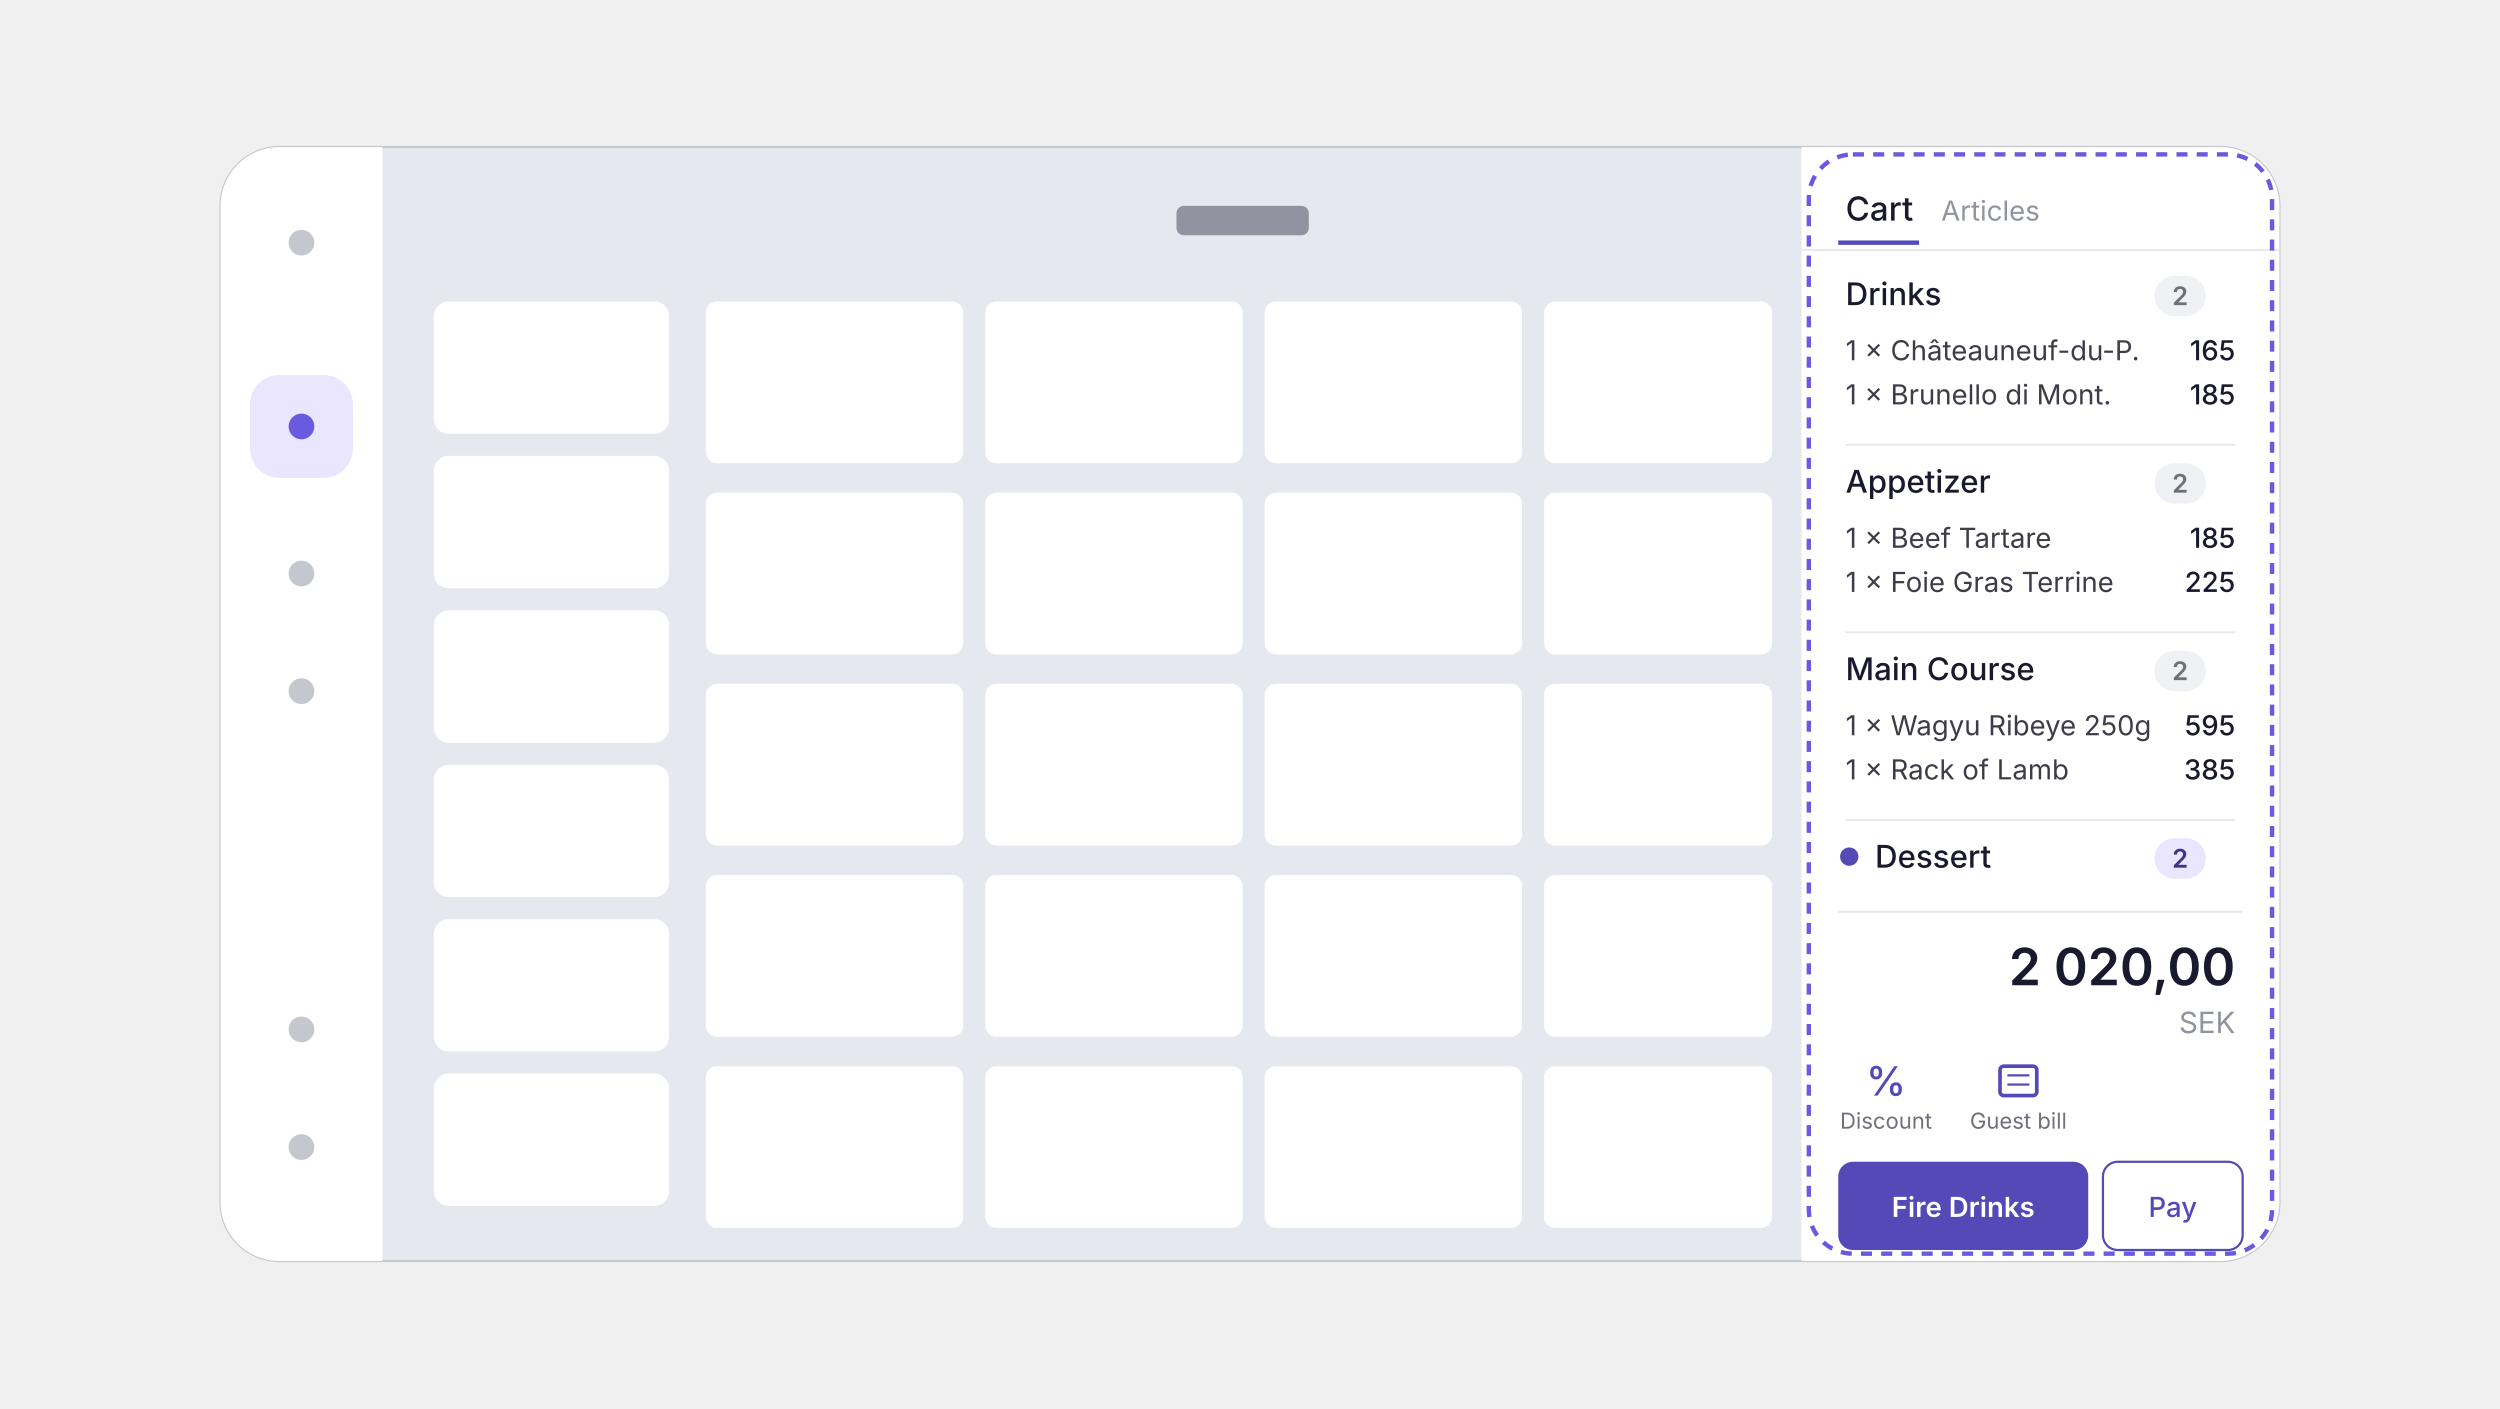
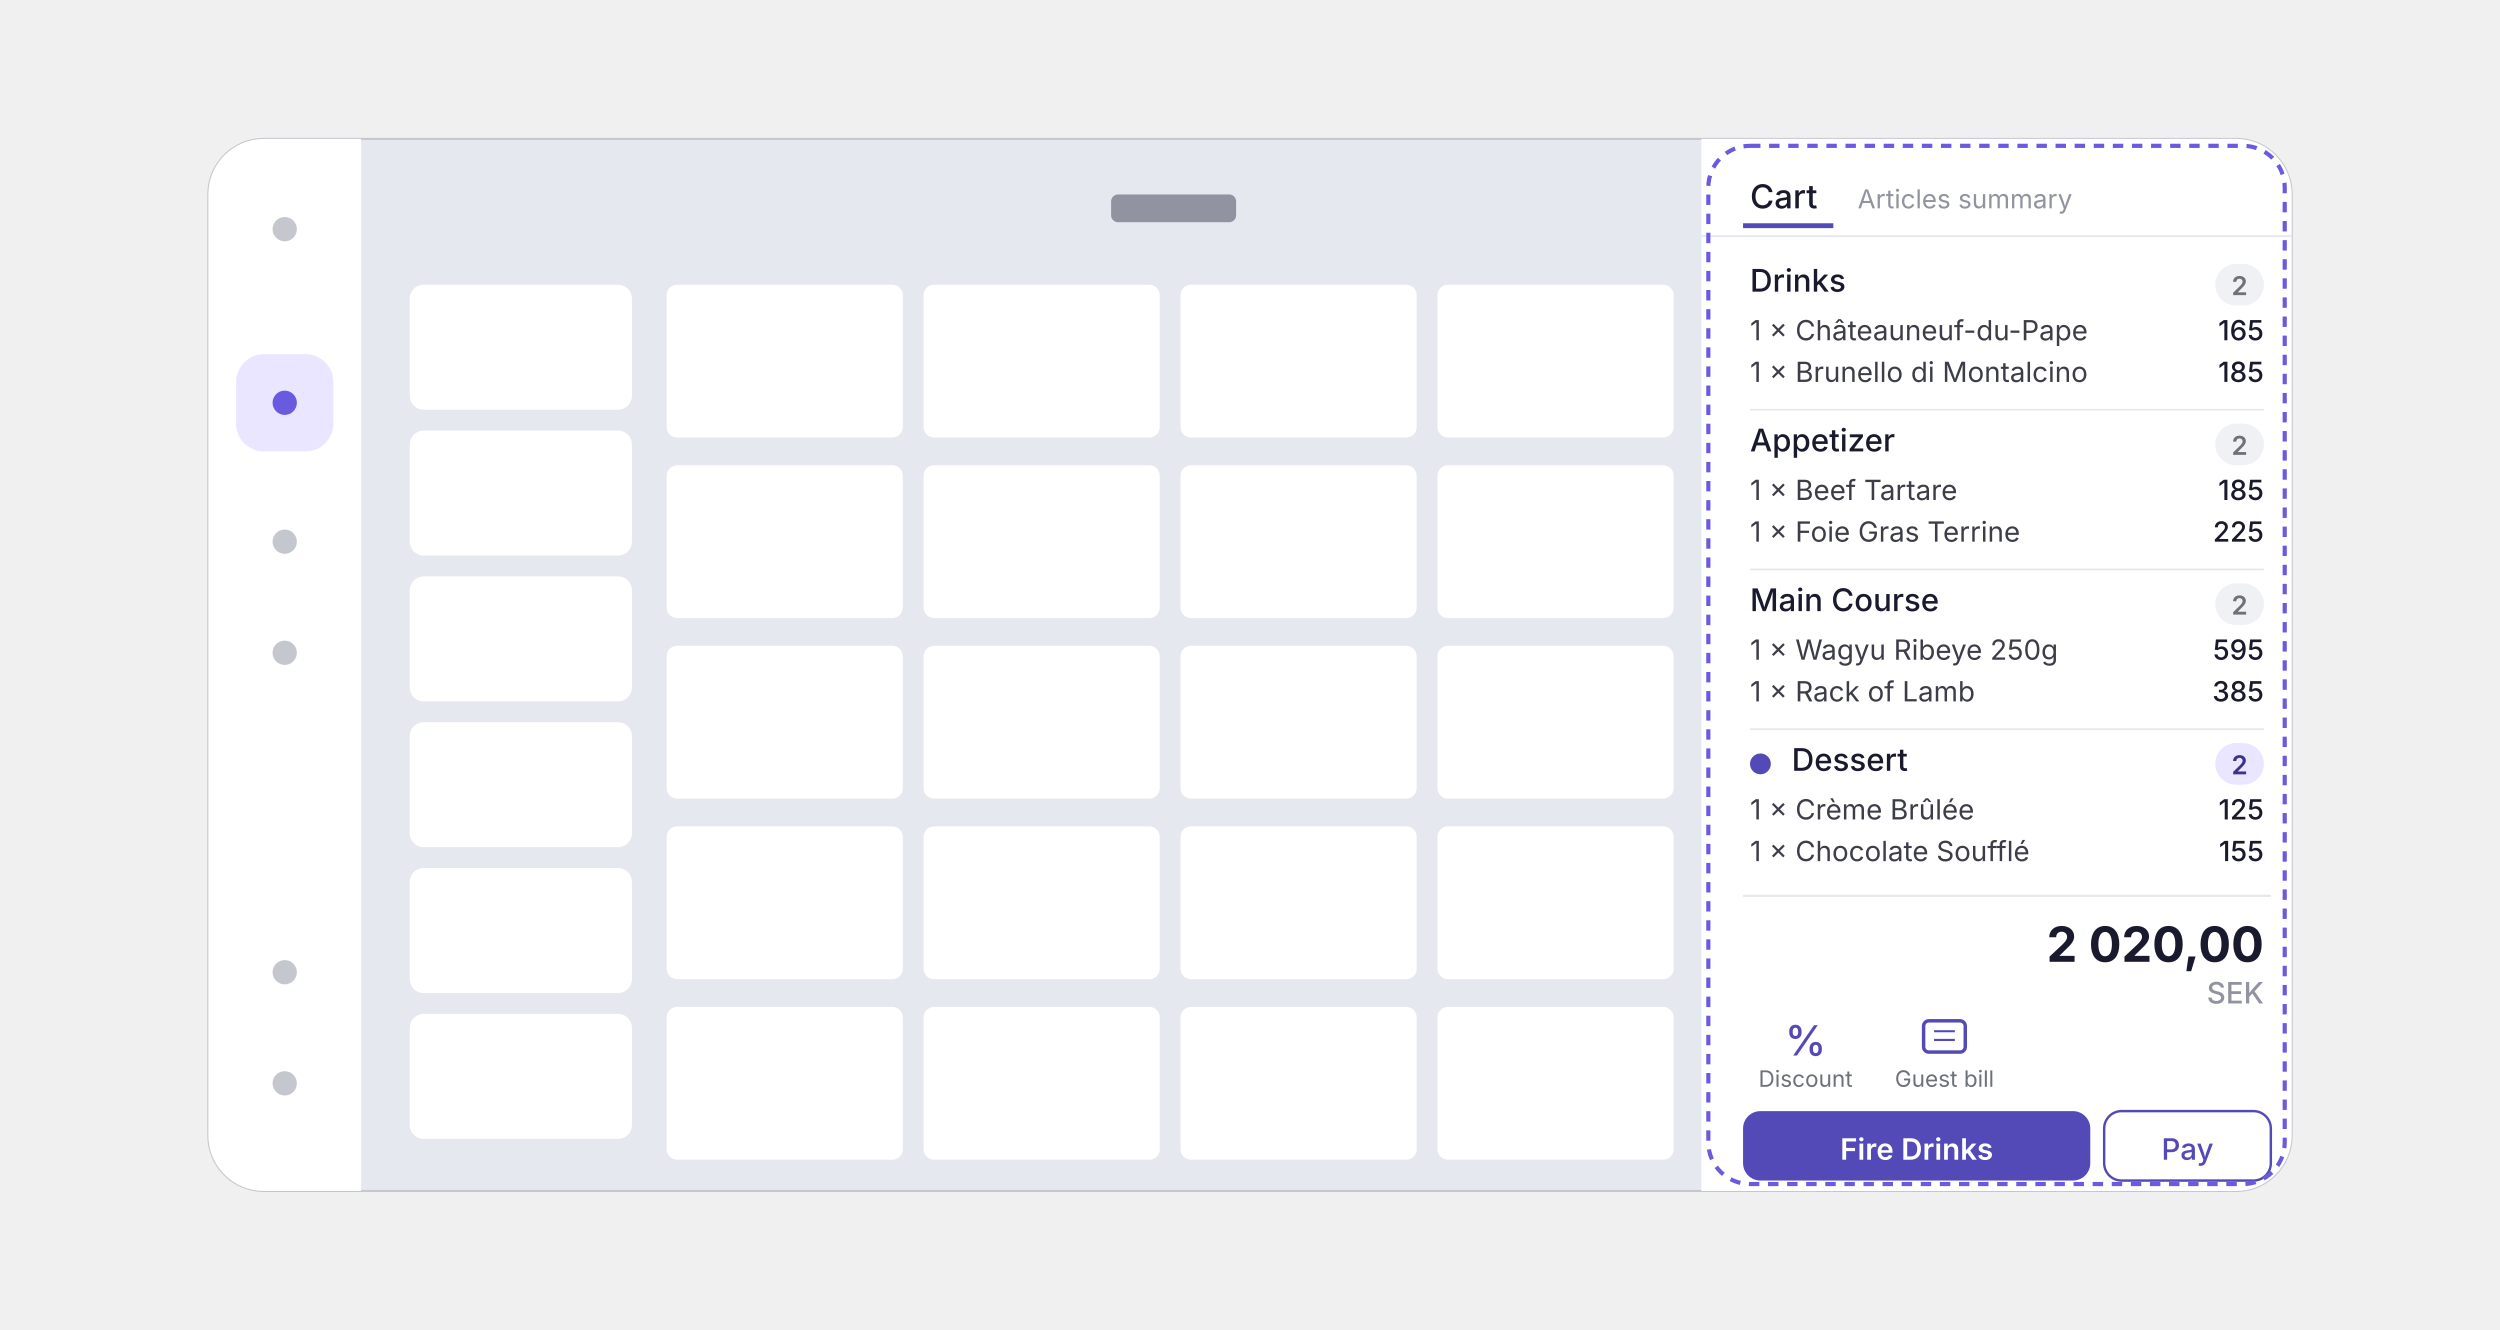
- <svg xmlns="http://www.w3.org/2000/svg" width="680" height="383" viewBox="0 0 680 383" role="img" aria-label="Serving priorities cart preview, light theme">
+ <svg xmlns="http://www.w3.org/2000/svg" width="1440" height="766" viewBox="0 0 720 383" role="img" aria-label="Serving priorities cart preview, light theme">
  <defs>
    <clipPath id="screen-clip-pr-light">
-       <rect x="60" y="40" width="560" height="303" rx="16" />
+       <rect x="60" y="40" width="600" height="303" rx="16" />
    </clipPath>
    <style>
      .cart-text { font-family: -apple-system, BlinkMacSystemFont, 'Segoe UI', system-ui, sans-serif; }
    </style>
  </defs>
-   <rect x="60" y="40" width="560" height="303" rx="16" fill="#E5E8EE" stroke="#C5C7CE" stroke-width="0.6" />
+   <rect x="60" y="40" width="600" height="303" rx="16" fill="#E5E8EE" stroke="#C5C7CE" stroke-width="0.6" />
  <g clip-path="url(#screen-clip-pr-light)">
    <rect x="60" y="40" width="44" height="303" fill="#FFFFFF" />
    <circle cx="82" cy="66" r="3.5" fill="#C5C7CE" />
    <rect x="68" y="102" width="28" height="28" rx="8" fill="#EAE6FF" />
    <circle cx="82" cy="116" r="3.5" fill="#6A5AE0" />
    <circle cx="82" cy="156" r="3.5" fill="#C5C7CE" />
    <circle cx="82" cy="188" r="3.5" fill="#C5C7CE" />
    <circle cx="82" cy="280" r="3.5" fill="#C5C7CE" />
    <circle cx="82" cy="312" r="3.5" fill="#C5C7CE" />
    <rect x="320" y="56" width="36" height="8" rx="2" fill="#9194A0" />
    <rect x="118" y="82" width="64" height="36" rx="4" fill="#FFFFFF" />
    <rect x="118" y="124" width="64" height="36" rx="4" fill="#FFFFFF" />
    <rect x="118" y="166" width="64" height="36" rx="4" fill="#FFFFFF" />
    <rect x="118" y="208" width="64" height="36" rx="4" fill="#FFFFFF" />
    <rect x="118" y="250" width="64" height="36" rx="4" fill="#FFFFFF" />
    <rect x="118" y="292" width="64" height="36" rx="4" fill="#FFFFFF" />
    <g fill="#FFFFFF">
-       <rect x="192" y="82" width="70" height="44" rx="3" />
-       <rect x="268" y="82" width="70" height="44" rx="3" />
-       <rect x="344" y="82" width="70" height="44" rx="3" />
-       <rect x="420" y="82" width="62" height="44" rx="3" />
-       <rect x="192" y="134" width="70" height="44" rx="3" />
-       <rect x="268" y="134" width="70" height="44" rx="3" />
-       <rect x="344" y="134" width="70" height="44" rx="3" />
-       <rect x="420" y="134" width="62" height="44" rx="3" />
-       <rect x="192" y="186" width="70" height="44" rx="3" />
-       <rect x="268" y="186" width="70" height="44" rx="3" />
-       <rect x="344" y="186" width="70" height="44" rx="3" />
-       <rect x="420" y="186" width="62" height="44" rx="3" />
-       <rect x="192" y="238" width="70" height="44" rx="3" />
-       <rect x="268" y="238" width="70" height="44" rx="3" />
-       <rect x="344" y="238" width="70" height="44" rx="3" />
-       <rect x="420" y="238" width="62" height="44" rx="3" />
-       <rect x="192" y="290" width="70" height="44" rx="3" />
-       <rect x="268" y="290" width="70" height="44" rx="3" />
-       <rect x="344" y="290" width="70" height="44" rx="3" />
-       <rect x="420" y="290" width="62" height="44" rx="3" />
+       <rect x="192" y="82" width="68" height="44" rx="3" />
+       <rect x="266" y="82" width="68" height="44" rx="3" />
+       <rect x="340" y="82" width="68" height="44" rx="3" />
+       <rect x="414" y="82" width="68" height="44" rx="3" />
+       <rect x="192" y="134" width="68" height="44" rx="3" />
+       <rect x="266" y="134" width="68" height="44" rx="3" />
+       <rect x="340" y="134" width="68" height="44" rx="3" />
+       <rect x="414" y="134" width="68" height="44" rx="3" />
+       <rect x="192" y="186" width="68" height="44" rx="3" />
+       <rect x="266" y="186" width="68" height="44" rx="3" />
+       <rect x="340" y="186" width="68" height="44" rx="3" />
+       <rect x="414" y="186" width="68" height="44" rx="3" />
+       <rect x="192" y="238" width="68" height="44" rx="3" />
+       <rect x="266" y="238" width="68" height="44" rx="3" />
+       <rect x="340" y="238" width="68" height="44" rx="3" />
+       <rect x="414" y="238" width="68" height="44" rx="3" />
+       <rect x="192" y="290" width="68" height="44" rx="3" />
+       <rect x="266" y="290" width="68" height="44" rx="3" />
+       <rect x="340" y="290" width="68" height="44" rx="3" />
+       <rect x="414" y="290" width="68" height="44" rx="3" />
    </g>
-     <rect x="490" y="40" width="130" height="303" fill="#FFFFFF" />
-     <text class="cart-text" x="502" y="60" font-size="9" font-weight="500" fill="#1a1a2e">Cart</text>
-     <text class="cart-text" x="528" y="60" font-size="7.5" fill="#9194A0">Articles</text>
-     <line x1="500" y1="66" x2="522" y2="66" stroke="#534AB7" stroke-width="1.2" />
-     <line x1="490" y1="68" x2="620" y2="68" stroke="#E5E7EE" stroke-width="0.5" />
-     <text class="cart-text" x="502" y="83" font-size="8.5" font-weight="500" fill="#1a1a2e">Drinks</text>
-     <rect x="586" y="75" width="14" height="11" rx="5.5" fill="#F0F1F5" />
-     <text class="cart-text" x="593" y="83" font-size="7" font-weight="600" fill="#6E707A" text-anchor="middle">2</text>
-     <text class="cart-text" x="502" y="98" font-size="7.5" fill="#3C3D48">1 × Châteauneuf-du-P.</text>
-     <text class="cart-text" x="608" y="98" font-size="7.5" font-weight="500" fill="#1a1a2e" text-anchor="end">165</text>
-     <text class="cart-text" x="502" y="110" font-size="7.5" fill="#3C3D48">1 × Brunello di Mont.</text>
-     <text class="cart-text" x="608" y="110" font-size="7.5" font-weight="500" fill="#1a1a2e" text-anchor="end">185</text>
-     <line x1="502" y1="121" x2="608" y2="121" stroke="#E5E7EE" stroke-width="0.5" />
-     <text class="cart-text" x="502" y="134" font-size="8.5" font-weight="500" fill="#1a1a2e">Appetizer</text>
-     <rect x="586" y="126" width="14" height="11" rx="5.5" fill="#F0F1F5" />
-     <text class="cart-text" x="593" y="134" font-size="7" font-weight="600" fill="#6E707A" text-anchor="middle">2</text>
-     <text class="cart-text" x="502" y="149" font-size="7.5" fill="#3C3D48">1 × Beef Tartare</text>
-     <text class="cart-text" x="608" y="149" font-size="7.5" font-weight="500" fill="#1a1a2e" text-anchor="end">185</text>
-     <text class="cart-text" x="502" y="161" font-size="7.5" fill="#3C3D48">1 × Foie Gras Terrine</text>
-     <text class="cart-text" x="608" y="161" font-size="7.5" font-weight="500" fill="#1a1a2e" text-anchor="end">225</text>
-     <line x1="502" y1="172" x2="608" y2="172" stroke="#E5E7EE" stroke-width="0.5" />
-     <text class="cart-text" x="502" y="185" font-size="8.5" font-weight="500" fill="#1a1a2e">Main Course</text>
-     <rect x="586" y="177" width="14" height="11" rx="5.5" fill="#F0F1F5" />
-     <text class="cart-text" x="593" y="185" font-size="7" font-weight="600" fill="#6E707A" text-anchor="middle">2</text>
-     <text class="cart-text" x="502" y="200" font-size="7.5" fill="#3C3D48">1 × Wagyu Ribeye 250g</text>
-     <text class="cart-text" x="608" y="200" font-size="7.5" font-weight="500" fill="#1a1a2e" text-anchor="end">595</text>
-     <text class="cart-text" x="502" y="212" font-size="7.5" fill="#3C3D48">1 × Rack of Lamb</text>
-     <text class="cart-text" x="608" y="212" font-size="7.5" font-weight="500" fill="#1a1a2e" text-anchor="end">385</text>
-     <line x1="502" y1="223" x2="608" y2="223" stroke="#E5E7EE" stroke-width="0.5" />
-     <circle cx="503" cy="233" r="2.5" fill="#534AB7" />
-     <text class="cart-text" x="510" y="236" font-size="8.5" font-weight="500" fill="#1a1a2e">Dessert</text>
-     <rect x="586" y="228" width="14" height="11" rx="5.5" fill="#EAE6FF" />
-     <text class="cart-text" x="593" y="236" font-size="7" font-weight="600" fill="#3C3489" text-anchor="middle">2</text>
-     <line x1="500" y1="248" x2="610" y2="248" stroke="#E5E7EE" stroke-width="0.6" />
-     <text class="cart-text" x="608" y="268" font-size="14" font-weight="600" fill="#1a1a2e" text-anchor="end">2 020,00</text>
-     <text class="cart-text" x="608" y="281" font-size="8" fill="#9194A0" text-anchor="end">SEK</text>
-     <text class="cart-text" x="513" y="298" font-size="11" font-weight="500" fill="#534AB7" text-anchor="middle">%</text>
-     <text class="cart-text" x="513" y="307" font-size="6" fill="#6E707A" text-anchor="middle">Discount</text>
-     <rect x="544" y="290" width="10" height="8" rx="1" fill="none" stroke="#534AB7" stroke-width="1" />
-     <line x1="546" y1="292.5" x2="552" y2="292.5" stroke="#534AB7" stroke-width="0.6" />
-     <line x1="546" y1="295" x2="552" y2="295" stroke="#534AB7" stroke-width="0.6" />
-     <text class="cart-text" x="549" y="307" font-size="6" fill="#6E707A" text-anchor="middle">Guest bill</text>
-     <rect x="500" y="316" width="68" height="24" rx="4" fill="#534AB7" />
-     <text class="cart-text" x="534" y="331" font-size="7.5" font-weight="600" fill="#FFFFFF" text-anchor="middle">Fire Drinks</text>
-     <rect x="572" y="316" width="38" height="24" rx="4" fill="#FFFFFF" stroke="#534AB7" stroke-width="0.6" />
-     <text class="cart-text" x="591" y="331" font-size="7.5" font-weight="500" fill="#534AB7" text-anchor="middle">Pay</text>
+     <rect x="490" y="40" width="170" height="303" fill="#FFFFFF" />
+     <text class="cart-text" x="504" y="60" font-size="9.5" font-weight="500" fill="#1a1a2e">Cart</text>
+     <text class="cart-text" x="535" y="60" font-size="7.5" fill="#9194A0">Articles summary</text>
+     <line x1="502" y1="65" x2="528" y2="65" stroke="#534AB7" stroke-width="1.4" />
+     <line x1="490" y1="68" x2="660" y2="68" stroke="#E5E7EE" stroke-width="0.5" />
+     <text class="cart-text" x="504" y="84" font-size="9" font-weight="500" fill="#1a1a2e">Drinks</text>
+     <rect x="638" y="76" width="14" height="12" rx="6" fill="#F0F1F5" />
+     <text class="cart-text" x="645" y="85" font-size="7.5" font-weight="600" fill="#6E707A" text-anchor="middle">2</text>
+     <text class="cart-text" x="504" y="98" font-size="8" fill="#3C3D48">1 × Châteauneuf-du-Pape</text>
+     <text class="cart-text" x="652" y="98" font-size="8" font-weight="500" fill="#1a1a2e" text-anchor="end">165</text>
+     <text class="cart-text" x="504" y="110" font-size="8" fill="#3C3D48">1 × Brunello di Montalcino</text>
+     <text class="cart-text" x="652" y="110" font-size="8" font-weight="500" fill="#1a1a2e" text-anchor="end">185</text>
+     <line x1="504" y1="118" x2="652" y2="118" stroke="#E5E7EE" stroke-width="0.5" />
+     <text class="cart-text" x="504" y="130" font-size="9" font-weight="500" fill="#1a1a2e">Appetizer</text>
+     <rect x="638" y="122" width="14" height="12" rx="6" fill="#F0F1F5" />
+     <text class="cart-text" x="645" y="131" font-size="7.5" font-weight="600" fill="#6E707A" text-anchor="middle">2</text>
+     <text class="cart-text" x="504" y="144" font-size="8" fill="#3C3D48">1 × Beef Tartare</text>
+     <text class="cart-text" x="652" y="144" font-size="8" font-weight="500" fill="#1a1a2e" text-anchor="end">185</text>
+     <text class="cart-text" x="504" y="156" font-size="8" fill="#3C3D48">1 × Foie Gras Terrine</text>
+     <text class="cart-text" x="652" y="156" font-size="8" font-weight="500" fill="#1a1a2e" text-anchor="end">225</text>
+     <line x1="504" y1="164" x2="652" y2="164" stroke="#E5E7EE" stroke-width="0.5" />
+     <text class="cart-text" x="504" y="176" font-size="9" font-weight="500" fill="#1a1a2e">Main Course</text>
+     <rect x="638" y="168" width="14" height="12" rx="6" fill="#F0F1F5" />
+     <text class="cart-text" x="645" y="177" font-size="7.5" font-weight="600" fill="#6E707A" text-anchor="middle">2</text>
+     <text class="cart-text" x="504" y="190" font-size="8" fill="#3C3D48">1 × Wagyu Ribeye 250g</text>
+     <text class="cart-text" x="652" y="190" font-size="8" font-weight="500" fill="#1a1a2e" text-anchor="end">595</text>
+     <text class="cart-text" x="504" y="202" font-size="8" fill="#3C3D48">1 × Rack of Lamb</text>
+     <text class="cart-text" x="652" y="202" font-size="8" font-weight="500" fill="#1a1a2e" text-anchor="end">385</text>
+     <line x1="504" y1="210" x2="652" y2="210" stroke="#E5E7EE" stroke-width="0.5" />
+     <circle cx="507" cy="220" r="3" fill="#534AB7" />
+     <text class="cart-text" x="516" y="222" font-size="9" font-weight="500" fill="#1a1a2e">Dessert</text>
+     <rect x="638" y="214" width="14" height="12" rx="6" fill="#EAE6FF" />
+     <text class="cart-text" x="645" y="223" font-size="7.5" font-weight="600" fill="#3C3489" text-anchor="middle">2</text>
+     <text class="cart-text" x="504" y="236" font-size="8" fill="#3C3D48">1 × Crème Brûlée</text>
+     <text class="cart-text" x="652" y="236" font-size="8" font-weight="500" fill="#1a1a2e" text-anchor="end">125</text>
+     <text class="cart-text" x="504" y="248" font-size="8" fill="#3C3D48">1 × Chocolate Soufflé</text>
+     <text class="cart-text" x="652" y="248" font-size="8" font-weight="500" fill="#1a1a2e" text-anchor="end">155</text>
+     <line x1="502" y1="258" x2="654" y2="258" stroke="#E5E7EE" stroke-width="0.6" />
+     <text class="cart-text" x="652" y="277" font-size="14" font-weight="700" fill="#1a1a2e" text-anchor="end">2 020,00</text>
+     <text class="cart-text" x="652" y="289" font-size="8.5" font-weight="500" fill="#9194A0" text-anchor="end">SEK</text>
+     <text class="cart-text" x="520" y="304" font-size="12" font-weight="500" fill="#534AB7" text-anchor="middle">%</text>
+     <text class="cart-text" x="520" y="313" font-size="6.5" fill="#6E707A" text-anchor="middle">Discount</text>
+     <rect x="554" y="294" width="12" height="9" rx="1.5" fill="none" stroke="#534AB7" stroke-width="1" />
+     <line x1="557" y1="297" x2="563" y2="297" stroke="#534AB7" stroke-width="0.6" />
+     <line x1="557" y1="299.5" x2="563" y2="299.5" stroke="#534AB7" stroke-width="0.6" />
+     <text class="cart-text" x="560" y="313" font-size="6.5" fill="#6E707A" text-anchor="middle">Guest bill</text>
+     <rect x="502" y="320" width="100" height="20" rx="5" fill="#534AB7" />
+     <text class="cart-text" x="552" y="334" font-size="8.5" font-weight="600" fill="#FFFFFF" text-anchor="middle">Fire Drinks</text>
+     <rect x="606" y="320" width="48" height="20" rx="5" fill="#FFFFFF" stroke="#534AB7" stroke-width="0.7" />
+     <text class="cart-text" x="630" y="334" font-size="8.5" font-weight="500" fill="#534AB7" text-anchor="middle">Pay</text>
  </g>
-   <rect x="492" y="42" width="126" height="299" rx="12" fill="none" stroke="#6A5AE0" stroke-width="1.2" stroke-dasharray="3 2.5" />
+   <rect x="492" y="42" width="166" height="299" rx="12" fill="none" stroke="#6A5AE0" stroke-width="1.2" stroke-dasharray="3 2.5" />
</svg>
